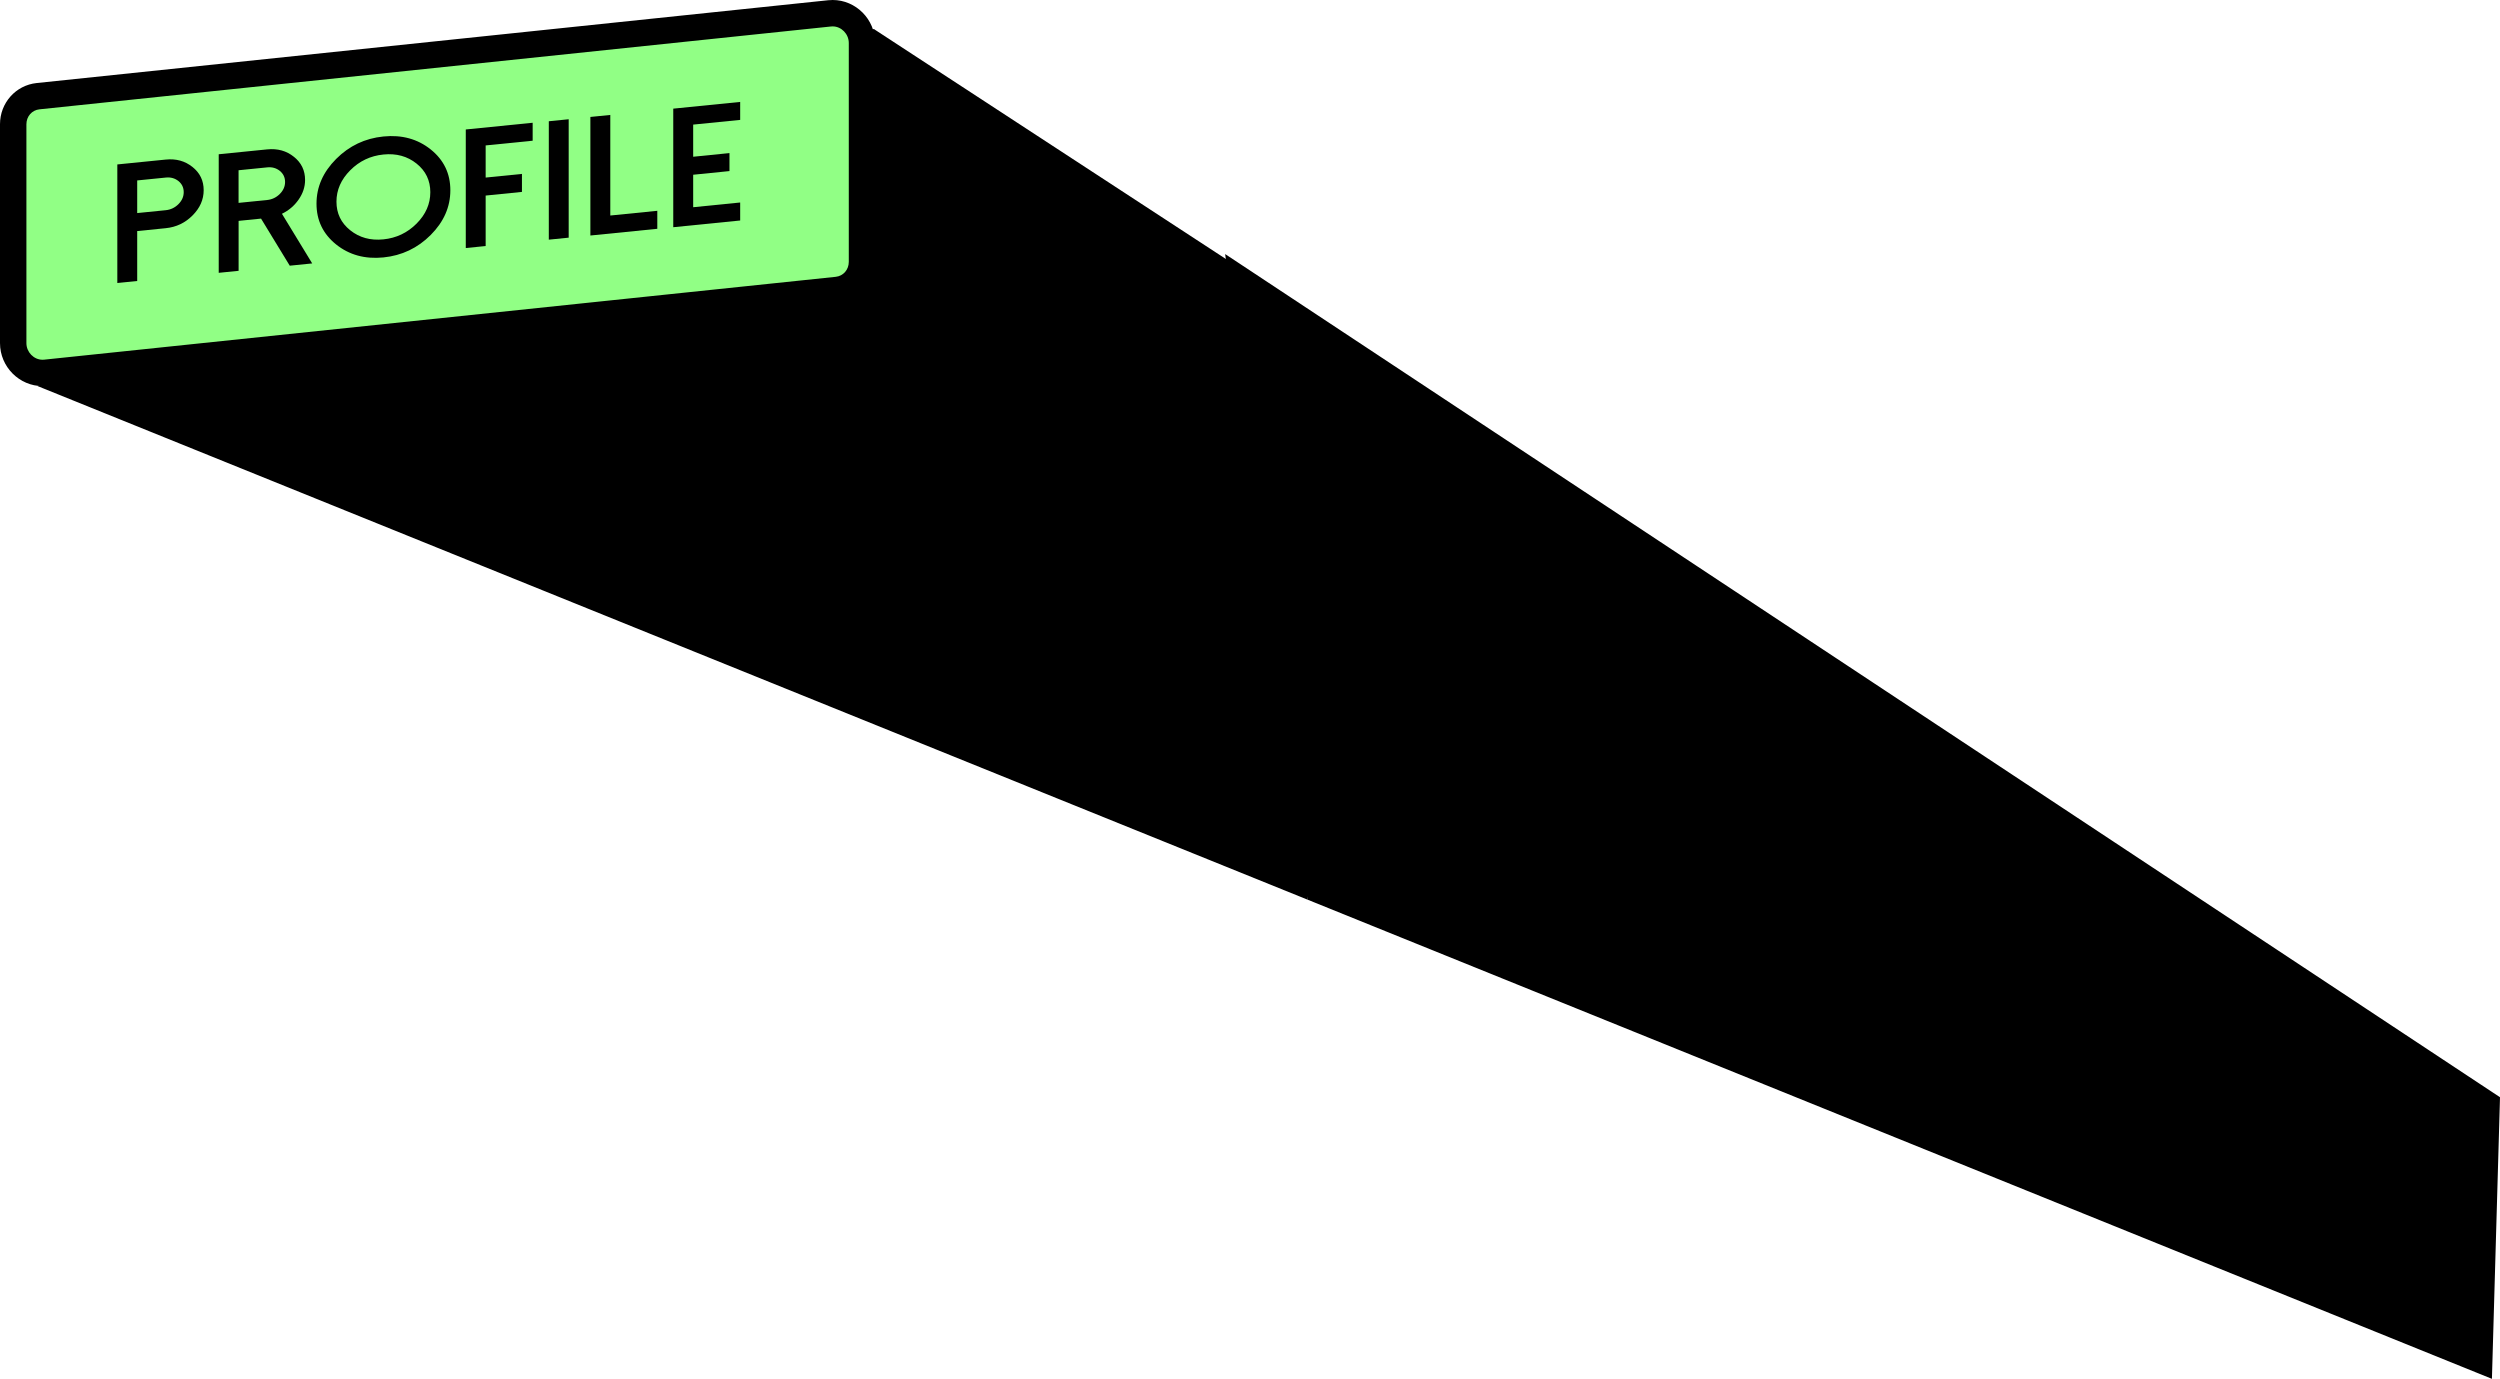
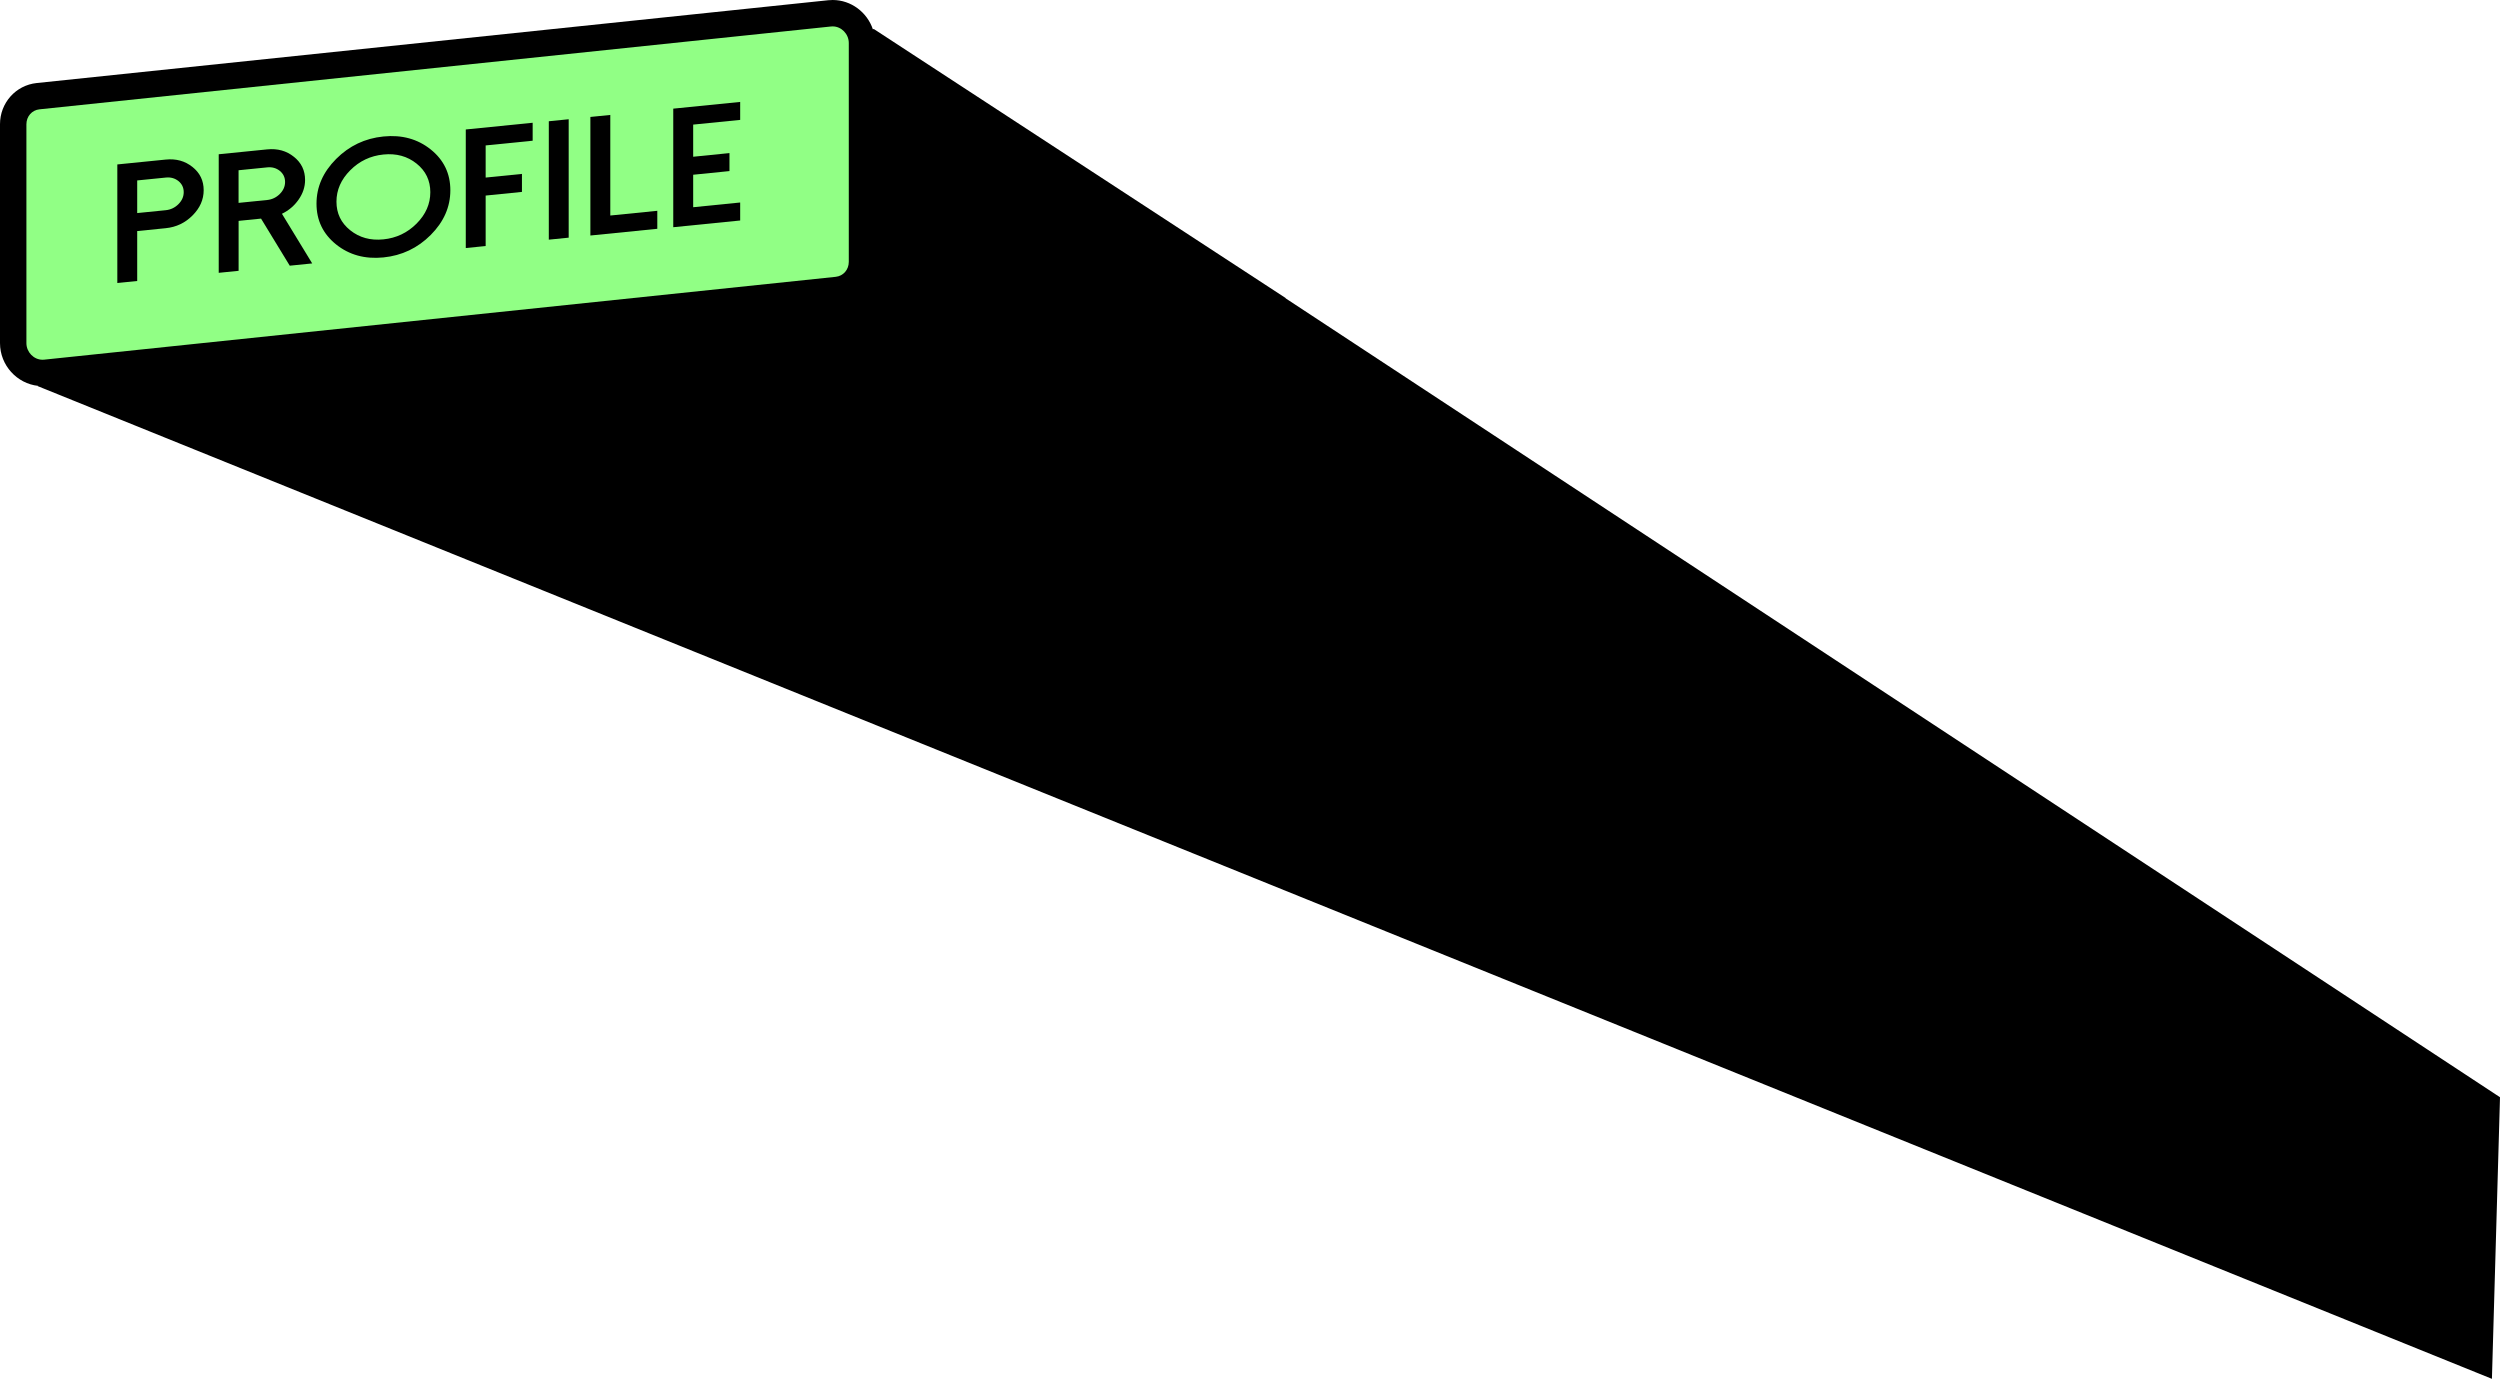
<svg xmlns="http://www.w3.org/2000/svg" id="_图层_2" version="1.1" viewBox="0 0 662.71 365.51">
  <defs>
    <style>
      .st0 {
        fill: #91ff85;
      }
    </style>
  </defs>
-   <g id="_图层_1-2">
-     <g>
-       <g>
-         <polygon points="231.62 7.68 340.8 79 346.57 238.47 9.98 102.35 231.62 7.68" />
-         <g>
-           <path class="st0" d="M11.27,98.86c-4.29,0-7.77-3.55-7.77-7.9v-58.02c0-3.85,2.84-7.05,6.6-7.44L219.93,3.54c.27-.03.53-.04.79-.04,4.29,0,7.77,3.55,7.77,7.9v58.02c0,3.85-2.84,7.05-6.6,7.44L12.06,98.82c-.27.03-.53.04-.79.04Z" />
-           <path d="M220.73,7c2.32,0,4.27,2.02,4.27,4.4v58.02c0,2.08-1.46,3.75-3.46,3.96L11.7,95.34c-.14.01-.29.02-.43.02-2.32,0-4.27-2.02-4.27-4.4v-58.02c0-2.08,1.46-3.75,3.46-3.96L220.3,7.02c.14-.01.29-.02.43-.02M220.73,0c-.39,0-.77.02-1.16.06L9.73,22.01c-5.56.58-9.73,5.27-9.73,10.92v58.02c0,6.32,5.16,11.4,11.27,11.4.38,0,.77-.02,1.16-.06l209.83-21.95c5.56-.58,9.73-5.27,9.73-10.92V11.4c0-6.32-5.15-11.4-11.26-11.4h0Z" />
-         </g>
-         <g>
-           <path d="M36.37,74.49l-5.27.53v-31.43l12.83-1.29c2.77-.28,5.13.38,7.1,1.97,1.98,1.57,2.96,3.62,2.96,6.14s-.99,4.74-2.96,6.71c-1.96,1.97-4.32,3.09-7.1,3.37l-7.56.76v13.24ZM36.37,56.48l7.56-.76c1.31-.13,2.44-.67,3.38-1.61.92-.93,1.39-1.98,1.39-3.17s-.46-2.18-1.39-2.94c-.94-.75-2.07-1.07-3.38-.93l-7.56.76s0,8.65,0,8.65Z" />
-           <path d="M82.76,69.83l-5.95.6-7.61-12.48-5.95.6v13.24l-5.27.53v-31.43l12.83-1.29c2.77-.28,5.13.38,7.1,1.97,1.98,1.57,2.96,3.62,2.96,6.14,0,1.84-.58,3.59-1.73,5.22-1.12,1.61-2.58,2.85-4.4,3.74,0,0,8.02,13.16,8.02,13.16ZM70.8,53.02c1.31-.13,2.44-.67,3.38-1.61.92-.93,1.39-1.98,1.39-3.17s-.46-2.18-1.39-2.94c-.94-.75-2.06-1.07-3.38-.93l-7.56.76v8.65l7.56-.76Z" />
-           <path d="M89.1,64.8c-3.47-2.79-5.2-6.39-5.2-10.81s1.73-8.37,5.2-11.85c3.47-3.48,7.65-5.47,12.54-5.96,4.89-.49,9.07.66,12.54,3.44s5.2,6.39,5.2,10.81-1.73,8.37-5.2,11.85c-3.47,3.48-7.65,5.47-12.54,5.96s-9.07-.66-12.54-3.44ZM92.84,45.14c-2.43,2.44-3.65,5.21-3.65,8.32s1.21,5.63,3.65,7.58c2.43,1.95,5.36,2.76,8.79,2.41,3.43-.34,6.37-1.74,8.8-4.18s3.64-5.21,3.64-8.32-1.21-5.63-3.64-7.58c-2.43-1.95-5.36-2.76-8.8-2.41-3.43.34-6.37,1.74-8.79,4.18Z" />
-           <path d="M141.2,32.53v4.77l-12.46,1.25v8.52l9.62-.97v4.77l-9.62.97v13.38l-5.27.53v-31.43l17.74-1.78h0Z" />
-           <path d="M150.75,63l-5.27.53v-31.39l5.27-.53v31.39Z" />
-           <path d="M161.78,30.47v26.66l12.46-1.25v4.77l-17.74,1.78v-31.43l5.27-.53h0Z" />
-           <path d="M196.21,27.01v4.77l-12.46,1.25v8.52l9.62-.97v4.77l-9.62.97v8.61l12.46-1.25v4.77l-17.74,1.78v-31.43l17.74-1.78h0Z" />
-         </g>
-       </g>
-       <polygon points="324.77 67.35 662.71 290.86 660.57 365.51 346.57 238.47 324.77 67.35" />
-     </g>
-   </g>
+   <path d="M340.8,79.08v-.08S231.62,7.68,231.62,7.68l-.23.1c-1.52-4.53-5.78-7.78-10.66-7.78-.39,0-.77.02-1.16.06L9.73,22.01c-5.56.58-9.73,5.27-9.73,10.92v58.02c0,5.92,4.53,10.75,10.12,11.34l-.14.06,336.59,136.12,314,127.04,2.14-74.65L340.8,79.08Z" />
+   <path class="st0" d="M225,11.4v58.02c0,2.08-1.46,3.75-3.46,3.96L11.7,95.34c-.14,0-.29.02-.43.02-2.32,0-4.27-2.02-4.27-4.4v-58.02c0-2.08,1.46-3.75,3.46-3.96L220.3,7.02c.14-.01.29-.02.43-.02,2.32,0,4.27,2.02,4.27,4.4Z" />
+   <path d="M36.37,74.49l-5.27.53v-31.43l12.83-1.29c2.77-.28,5.13.38,7.1,1.97,1.98,1.57,2.96,3.62,2.96,6.14s-.99,4.74-2.96,6.71c-1.96,1.97-4.32,3.09-7.1,3.37l-7.56.76v13.24ZM36.37,56.48l7.56-.76c1.31-.13,2.44-.67,3.38-1.61.92-.93,1.39-1.98,1.39-3.17s-.46-2.18-1.39-2.94c-.94-.75-2.07-1.07-3.38-.93l-7.56.76s0,8.65,0,8.65Z" />
+   <path d="M82.76,69.83l-5.95.6-7.61-12.48-5.95.6v13.24l-5.27.53v-31.43l12.83-1.29c2.77-.28,5.13.38,7.1,1.97,1.98,1.57,2.96,3.62,2.96,6.14,0,1.84-.58,3.59-1.73,5.22-1.12,1.61-2.58,2.85-4.4,3.74,0,0,8.02,13.16,8.02,13.16ZM70.8,53.02c1.31-.13,2.44-.67,3.38-1.61.92-.93,1.39-1.98,1.39-3.17s-.46-2.18-1.39-2.94c-.94-.75-2.06-1.07-3.38-.93l-7.56.76v8.65l7.56-.76Z" />
+   <path d="M89.1,64.8c-3.47-2.79-5.2-6.39-5.2-10.81s1.73-8.37,5.2-11.85c3.47-3.48,7.65-5.47,12.54-5.96,4.89-.49,9.07.66,12.54,3.44s5.2,6.39,5.2,10.81-1.73,8.37-5.2,11.85c-3.47,3.48-7.65,5.47-12.54,5.96s-9.07-.66-12.54-3.44ZM92.84,45.14c-2.43,2.44-3.65,5.21-3.65,8.32s1.21,5.63,3.65,7.58c2.43,1.95,5.36,2.76,8.79,2.41,3.43-.34,6.37-1.74,8.8-4.18s3.64-5.21,3.64-8.32-1.21-5.63-3.64-7.58c-2.43-1.95-5.36-2.76-8.8-2.41-3.43.34-6.37,1.74-8.79,4.18Z" />
+   <path d="M141.2,32.53v4.77l-12.46,1.25v8.52l9.62-.97v4.77l-9.62.97v13.38l-5.27.53v-31.43l17.74-1.78h0Z" />
+   <path d="M150.75,63l-5.27.53v-31.39l5.27-.53v31.39Z" />
+   <path d="M161.78,30.47v26.66l12.46-1.25v4.77l-17.74,1.78v-31.43l5.27-.53h0Z" />
+   <path d="M196.21,27.01v4.77l-12.46,1.25v8.52l9.62-.97v4.77l-9.62.97v8.61l12.46-1.25v4.77l-17.74,1.78v-31.43l17.74-1.78h0Z" />
</svg>
